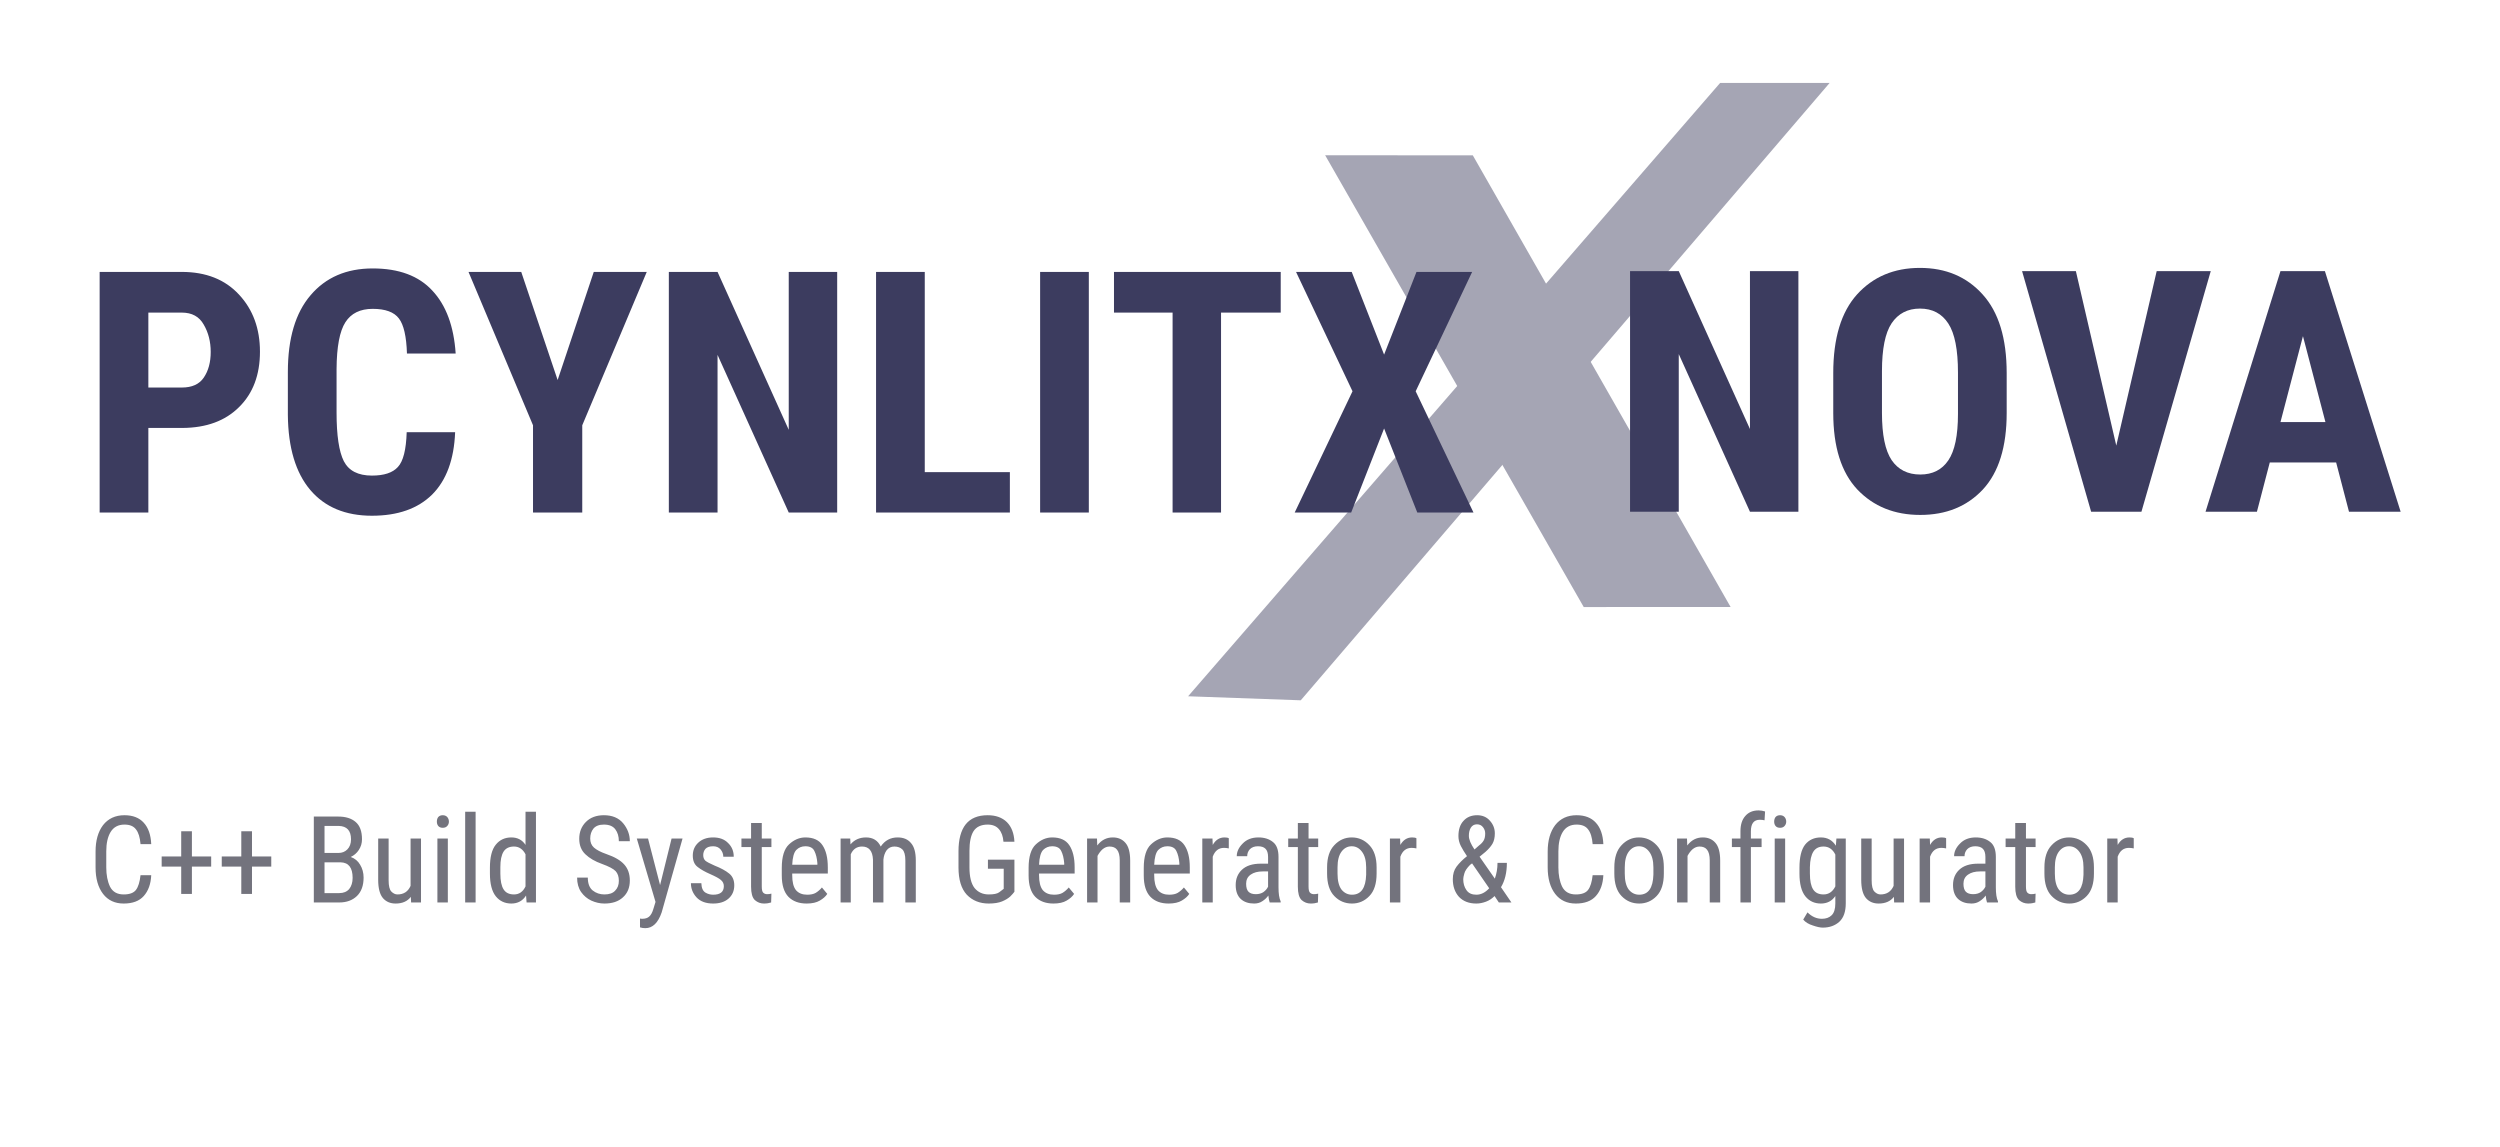
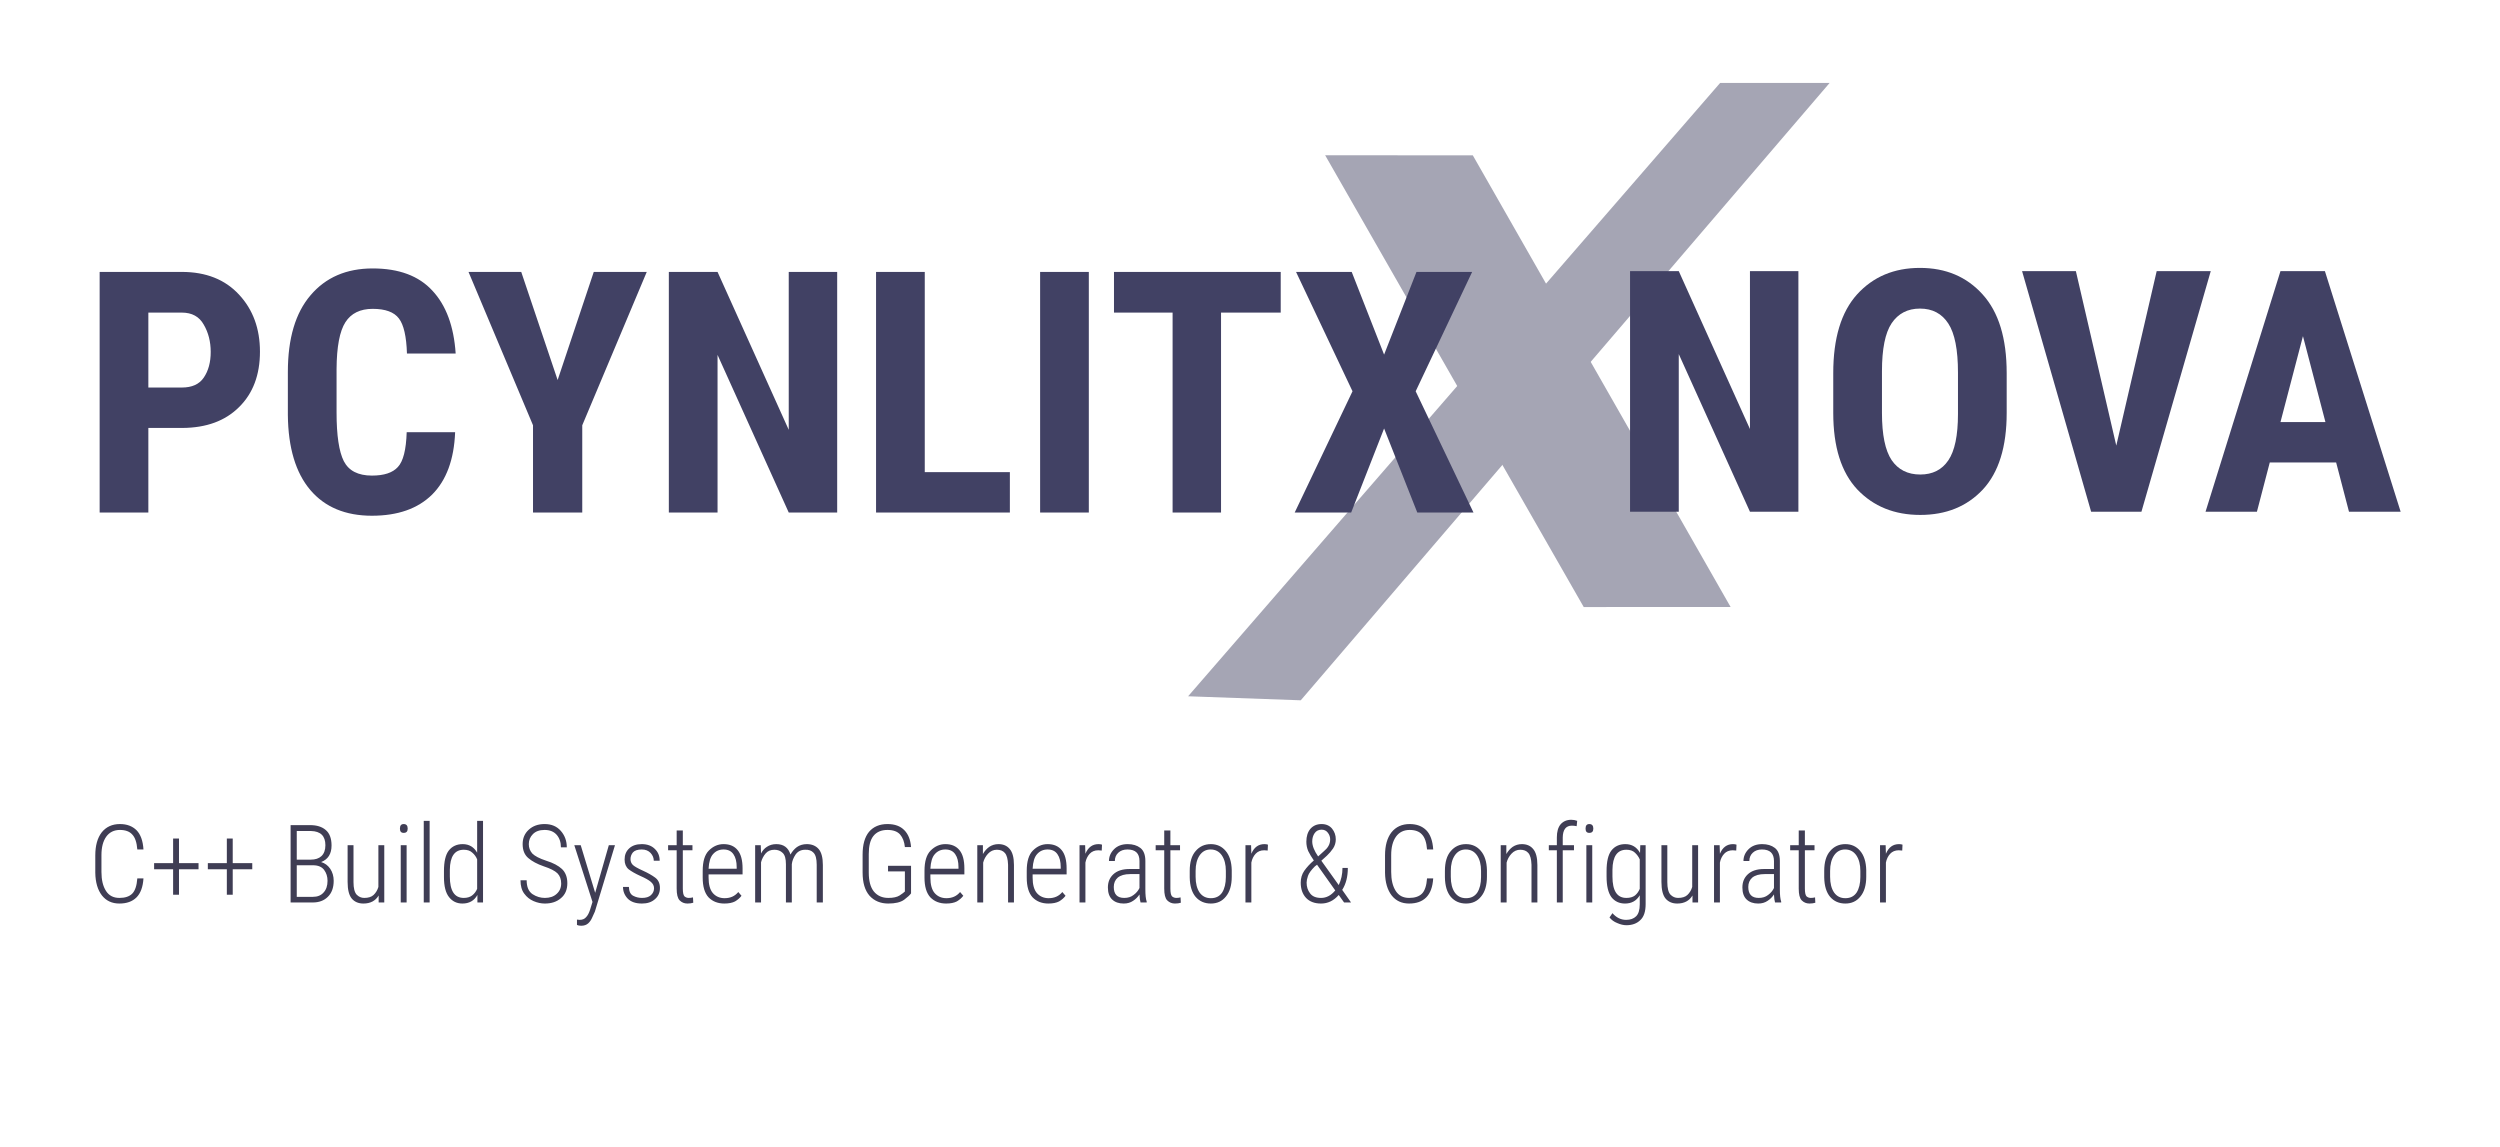
<svg xmlns="http://www.w3.org/2000/svg" width="145.954mm" height="66.957mm" viewBox="0 0 145.954 66.957" version="1.1" id="svg8">
  <defs id="defs2">
    </defs>
  <g id="layer1" transform="translate(85.64548,-196.9766)">
    <text xml:space="preserve" style="font-style:normal;font-weight:normal;font-size:4.233px;line-height:1.45;font-family:sans-serif;letter-spacing:0px;word-spacing:0px;fill:#969696;fill-opacity:1;stroke:none;stroke-width:0.265" x="-65.322" y="246.44" id="text825-5">
      <tspan x="-65.322" y="246.44" style="font-style:normal;font-variant:normal;font-weight:300;font-stretch:normal;font-size:4.233px;line-height:1.45;font-family:'Segoe UI';-inkscape-font-specification:'Segoe UI Light';fill:#64646e;fill-opacity:1;stroke-width:0.265" id="tspan3" />
    </text>
-     <text xml:space="preserve" style="font-style:normal;font-weight:normal;font-size:7.056px;line-height:1.25;font-family:sans-serif;letter-spacing:0px;word-spacing:0px;fill:#fcaf3b;fill-opacity:1;stroke:none;stroke-width:0.265" x="-80.504" y="249.665" id="text825-9">
-       <tspan x="-80.504" y="249.665" style="font-style:normal;font-variant:normal;font-weight:normal;font-stretch:normal;font-size:7.056px;font-family:'Roboto Condensed';-inkscape-font-specification:'Roboto Condensed, ';fill:#73737d;fill-opacity:1;stroke:none;stroke-width:0.265;stroke-opacity:1" id="tspan6">C++ Build System Generator &amp; Configurator</tspan>
+     <text xml:space="preserve" style="font-style:normal;font-weight:normal;font-size:6.35px;line-height:1.25;font-family:sans-serif;letter-spacing:0px;word-spacing:0px;fill:#fcaf3b;fill-opacity:1;stroke:none;stroke-width:0.265" x="-80.504" y="249.665" id="text825-9">
+       <tspan x="-80.504" y="249.665" style="font-style:normal;font-variant:normal;font-weight:300;font-stretch:normal;font-size:6.35px;font-family:'Roboto Condensed';-inkscape-font-specification:'Roboto Condensed,  Light';fill:#3f3d54;fill-opacity:1;stroke:none;stroke-width:0.265;stroke-opacity:1" id="tspan6">C++ Build System Generator &amp; Configurator</tspan>
    </text>
    <text xml:space="preserve" style="font-style:normal;font-weight:normal;font-size:19.756px;line-height:1.25;font-family:sans-serif;letter-spacing:0px;word-spacing:0px;fill:#fcaf3b;fill-opacity:1;stroke:none;stroke-width:0.265" x="-20.554" y="226.945" id="text824-3-6">
      <tspan id="tspan822-0-1" x="-20.554" y="226.945" style="font-style:normal;font-variant:normal;font-weight:bold;font-stretch:normal;font-size:19.756px;font-family:'Roboto Condensed';-inkscape-font-specification:'Roboto Condensed,  Bold';opacity:0.85;fill:#f2a531;fill-opacity:1;stroke-width:0.265" />
    </text>
    <path style="fill:#a5a5b4;fill-opacity:1;stroke:#a5a5b4;stroke-width:1;stroke-opacity:1" d="m 15.006,202.319 h 5.078 l -30.012,35.034 -5.292,-0.189 z" id="path1" />
    <path style="fill:#a5a5b4;fill-opacity:1;stroke:#a5a5b4;stroke-width:1.203;stroke-opacity:1" d="m -7.243,206.643 7.233,0.004 14.364,25.165 -7.19,0.003 z" id="path2" />
    <text xml:space="preserve" style="font-style:normal;font-weight:normal;font-size:19.756px;line-height:1.25;font-family:sans-serif;letter-spacing:0px;word-spacing:0px;fill:#414155;fill-opacity:1;stroke:none;stroke-width:0.265" x="-80.954" y="226.898" id="text824-3" transform="translate(1.25e-6)">
-       <tspan id="tspan822-0" x="-80.954" y="226.898" style="font-style:normal;font-variant:normal;font-weight:bold;font-stretch:normal;font-size:19.756px;font-family:'Roboto Condensed';-inkscape-font-specification:'Roboto Condensed,  Bold';opacity:0.85;fill:#3c3c5f;fill-opacity:1;stroke-width:0.265">PCYNLITX</tspan>
+       <tspan id="tspan822-0" x="-80.954" y="226.898" style="font-style:normal;font-variant:normal;font-weight:bold;font-stretch:normal;font-size:19.756px;font-family:'Roboto Condensed';-inkscape-font-specification:'Roboto Condensed,  Bold';opacity:0.85;fill:#414164;fill-opacity:1;stroke-width:0.265">PCYNLITX</tspan>
    </text>
    <text xml:space="preserve" style="font-style:normal;font-weight:normal;font-size:19.756px;line-height:1.25;font-family:sans-serif;letter-spacing:0px;word-spacing:0px;fill:#fcaf3b;fill-opacity:1;stroke:none;stroke-width:0.265" x="8.395" y="226.853" id="text824-3-6-3">
-       <tspan id="tspan822-0-1-2" x="8.395" y="226.853" style="font-style:normal;font-variant:normal;font-weight:bold;font-stretch:normal;font-size:19.756px;font-family:'Roboto Condensed';-inkscape-font-specification:'Roboto Condensed,  Bold';opacity:0.85;fill:#3c3c5f;fill-opacity:1;stroke-width:0.265">NOVA</tspan>
+       <tspan id="tspan822-0-1-2" x="8.395" y="226.853" style="font-style:normal;font-variant:normal;font-weight:bold;font-stretch:normal;font-size:19.756px;font-family:'Roboto Condensed';-inkscape-font-specification:'Roboto Condensed,  Bold';opacity:0.85;fill:#414164;fill-opacity:1;stroke-width:0.265">NOVA</tspan>
    </text>
  </g>
</svg>
